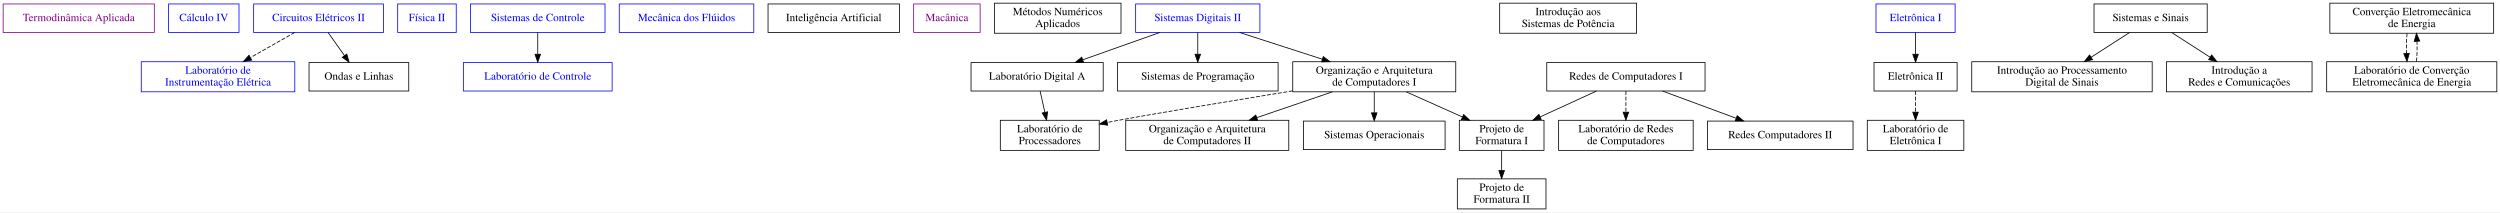
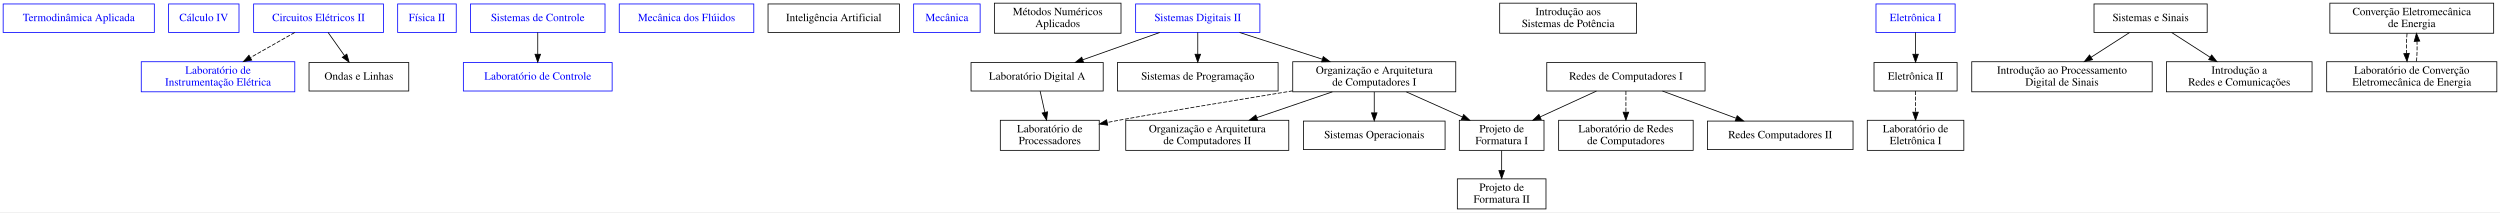
<svg xmlns="http://www.w3.org/2000/svg" width="3159pt" height="268pt" viewBox="0.00 0.00 3159.00 268.00">
  <g id="graph0" class="graph" transform="scale(1 1) rotate(0) translate(4 264)">
    <polygon fill="white" stroke="transparent" points="-4,4 -4,-264 3155,-264 3155,4 -4,4" />
    <g id="node1" class="node">
-       <polygon fill="none" stroke="purple" points="191,-259 0,-259 0,-223 191,-223 191,-259" />
-       <text text-anchor="middle" x="95.5" y="-237.3" font-family="Times,serif" font-size="14.00" fill="purple">Termodinâmica Aplicada</text>
+       <polygon fill="none" stroke="blue" points="191,-259 0,-259 0,-223 191,-223 191,-259" />
+       <text text-anchor="middle" x="95.5" y="-237.3" font-family="Times,serif" font-size="14.00" fill="blue">Termodinâmica Aplicada</text>
    </g>
    <g id="node2" class="node">
      <polygon fill="none" stroke="blue" points="298,-259 209,-259 209,-223 298,-223 298,-259" />
      <text text-anchor="middle" x="253.5" y="-237.3" font-family="Times,serif" font-size="14.00" fill="blue">Cálculo IV</text>
    </g>
    <g id="node3" class="node">
      <polygon fill="none" stroke="blue" points="480.5,-259 316.5,-259 316.5,-223 480.5,-223 480.5,-259" />
      <text text-anchor="middle" x="398.5" y="-237.3" font-family="Times,serif" font-size="14.00" fill="blue">Circuitos Elétricos II</text>
    </g>
    <g id="node4" class="node">
      <polygon fill="none" stroke="blue" points="368.5,-186 174.5,-186 174.5,-148 368.5,-148 368.5,-186" />
      <text text-anchor="middle" x="271.5" y="-170.8" font-family="Times,serif" font-size="14.00" fill="blue">Laboratório de </text>
      <text text-anchor="middle" x="271.5" y="-155.8" font-family="Times,serif" font-size="14.00" fill="blue"> Instrumentação Elétrica</text>
    </g>
    <g id="edge1" class="edge">
      <path fill="none" stroke="black" stroke-dasharray="5,2" d="M368.4,-222.94C351.79,-213.52 330.91,-201.68 312.79,-191.41" />
      <polygon fill="black" stroke="black" points="314.03,-188.09 303.6,-186.2 310.57,-194.18 314.03,-188.09" />
    </g>
    <g id="node22" class="node">
      <polygon fill="none" stroke="black" points="512.5,-185 386.5,-185 386.5,-149 512.5,-149 512.5,-185" />
      <text text-anchor="middle" x="449.5" y="-163.3" font-family="Times,serif" font-size="14.00">Ondas e Linhas</text>
    </g>
    <g id="edge9" class="edge">
      <path fill="none" stroke="black" d="M410.59,-222.94C416.78,-214.19 424.46,-203.35 431.35,-193.63" />
      <polygon fill="black" stroke="black" points="434.22,-195.62 437.15,-185.44 428.51,-191.58 434.22,-195.62" />
    </g>
    <g id="node5" class="node">
      <polygon fill="none" stroke="blue" points="572.5,-259 498.5,-259 498.5,-223 572.5,-223 572.5,-259" />
      <text text-anchor="middle" x="535.5" y="-237.3" font-family="Times,serif" font-size="14.00" fill="blue">Física II</text>
    </g>
    <g id="node6" class="node">
      <polygon fill="none" stroke="blue" points="760.5,-259 590.5,-259 590.5,-223 760.5,-223 760.5,-259" />
      <text text-anchor="middle" x="675.5" y="-237.3" font-family="Times,serif" font-size="14.00" fill="blue">Sistemas de Controle</text>
    </g>
    <g id="node21" class="node">
      <polygon fill="none" stroke="blue" points="769.5,-185 581.5,-185 581.5,-149 769.5,-149 769.5,-185" />
      <text text-anchor="middle" x="675.5" y="-163.3" font-family="Times,serif" font-size="14.00" fill="blue">Laboratório de Controle</text>
    </g>
    <g id="edge8" class="edge">
      <path fill="none" stroke="black" d="M675.5,-222.94C675.5,-214.81 675.5,-204.88 675.5,-195.7" />
      <polygon fill="black" stroke="black" points="679,-195.44 675.5,-185.44 672,-195.44 679,-195.44" />
    </g>
    <g id="node7" class="node">
      <polygon fill="none" stroke="blue" points="948.5,-259 778.5,-259 778.5,-223 948.5,-223 948.5,-259" />
      <text text-anchor="middle" x="863.5" y="-237.3" font-family="Times,serif" font-size="14.00" fill="blue">Mecânica dos Flúidos</text>
    </g>
    <g id="node8" class="node">
      <polygon fill="none" stroke="black" points="1132.5,-259 966.5,-259 966.5,-223 1132.5,-223 1132.5,-259" />
      <text text-anchor="middle" x="1049.5" y="-237.3" font-family="Times,serif" font-size="14.00">Inteligência Artificial</text>
    </g>
    <g id="node9" class="node">
-       <polygon fill="none" stroke="purple" points="1234.5,-259 1150.5,-259 1150.5,-223 1234.5,-223 1234.5,-259" />
-       <text text-anchor="middle" x="1192.5" y="-237.3" font-family="Times,serif" font-size="14.00" fill="purple">Macânica</text>
+       <polygon fill="none" stroke="blue" points="1234.5,-259 1150.5,-259 1150.5,-223 1234.5,-223 1234.5,-259" />
+       <text text-anchor="middle" x="1192.5" y="-237.3" font-family="Times,serif" font-size="14.00" fill="blue">Mecânica</text>
    </g>
    <g id="node10" class="node">
      <polygon fill="none" stroke="black" points="1412.5,-260 1252.5,-260 1252.5,-222 1412.5,-222 1412.5,-260" />
      <text text-anchor="middle" x="1332.5" y="-244.8" font-family="Times,serif" font-size="14.00">Métodos Numéricos</text>
      <text text-anchor="middle" x="1332.5" y="-229.8" font-family="Times,serif" font-size="14.00"> Aplicados</text>
    </g>
    <g id="node11" class="node">
      <polygon fill="none" stroke="blue" points="1588,-259 1431,-259 1431,-223 1588,-223 1588,-259" />
      <text text-anchor="middle" x="1509.5" y="-237.3" font-family="Times,serif" font-size="14.00" fill="blue">Sistemas Digitais II</text>
    </g>
    <g id="node13" class="node">
      <polygon fill="none" stroke="black" points="1835.5,-186 1629.5,-186 1629.5,-148 1835.5,-148 1835.5,-186" />
      <text text-anchor="middle" x="1732.5" y="-170.8" font-family="Times,serif" font-size="14.00">Organização e Arquitetura</text>
      <text text-anchor="middle" x="1732.5" y="-155.8" font-family="Times,serif" font-size="14.00"> de Computadores I</text>
    </g>
    <g id="edge2" class="edge">
      <path fill="none" stroke="black" d="M1562.35,-222.94C1593.65,-212.83 1633.57,-199.94 1666.87,-189.19" />
      <polygon fill="black" stroke="black" points="1668.09,-192.48 1676.53,-186.07 1665.94,-185.81 1668.09,-192.48" />
    </g>
    <g id="node14" class="node">
      <polygon fill="none" stroke="black" points="1390,-185 1223,-185 1223,-149 1390,-149 1390,-185" />
      <text text-anchor="middle" x="1306.5" y="-163.3" font-family="Times,serif" font-size="14.00">Laboratório Digital A</text>
    </g>
    <g id="edge3" class="edge">
      <path fill="none" stroke="black" d="M1461.39,-222.94C1432.3,-212.62 1395.02,-199.4 1364.33,-188.51" />
      <polygon fill="black" stroke="black" points="1365.21,-185.11 1354.61,-185.07 1362.87,-191.71 1365.21,-185.11" />
    </g>
    <g id="node27" class="node">
      <polygon fill="none" stroke="black" points="1611,-185 1408,-185 1408,-149 1611,-149 1611,-185" />
      <text text-anchor="middle" x="1509.5" y="-163.3" font-family="Times,serif" font-size="14.00">Sistemas de Programação</text>
    </g>
    <g id="edge14" class="edge">
      <path fill="none" stroke="black" d="M1509.5,-222.94C1509.5,-214.81 1509.5,-204.88 1509.5,-195.7" />
      <polygon fill="black" stroke="black" points="1513,-195.44 1509.5,-185.44 1506,-195.44 1513,-195.44" />
    </g>
    <g id="node12" class="node">
      <polygon fill="none" stroke="black" points="2064,-260 1891,-260 1891,-222 2064,-222 2064,-260" />
      <text text-anchor="middle" x="1977.5" y="-244.8" font-family="Times,serif" font-size="14.00">Introdução aos</text>
      <text text-anchor="middle" x="1977.5" y="-229.8" font-family="Times,serif" font-size="14.00"> Sistemas de Potência</text>
    </g>
    <g id="node25" class="node">
      <polygon fill="none" stroke="black" points="1624.5,-112 1418.5,-112 1418.5,-74 1624.5,-74 1624.5,-112" />
      <text text-anchor="middle" x="1521.5" y="-96.8" font-family="Times,serif" font-size="14.00">Organização e Arquitetura</text>
      <text text-anchor="middle" x="1521.5" y="-81.8" font-family="Times,serif" font-size="14.00"> de Computadores II</text>
    </g>
    <g id="edge12" class="edge">
      <path fill="none" stroke="black" d="M1679.53,-147.92C1650.56,-138.04 1614.49,-125.73 1584.13,-115.37" />
      <polygon fill="black" stroke="black" points="1585.09,-112 1574.49,-112.08 1582.83,-118.63 1585.09,-112" />
    </g>
    <g id="node26" class="node">
      <polygon fill="none" stroke="black" points="1822,-111 1643,-111 1643,-75 1822,-75 1822,-111" />
      <text text-anchor="middle" x="1732.5" y="-89.3" font-family="Times,serif" font-size="14.00">Sistemas Operacionais</text>
    </g>
    <g id="edge13" class="edge">
      <path fill="none" stroke="black" d="M1732.5,-147.83C1732.5,-139.89 1732.5,-130.41 1732.5,-121.63" />
      <polygon fill="black" stroke="black" points="1736,-121.42 1732.5,-111.42 1729,-121.42 1736,-121.42" />
    </g>
    <g id="node28" class="node">
      <polygon fill="none" stroke="black" points="1385,-112 1260,-112 1260,-74 1385,-74 1385,-112" />
      <text text-anchor="middle" x="1322.5" y="-96.8" font-family="Times,serif" font-size="14.00">Laboratório de</text>
      <text text-anchor="middle" x="1322.5" y="-81.8" font-family="Times,serif" font-size="14.00"> Processadores</text>
    </g>
    <g id="edge16" class="edge">
      <path fill="none" stroke="black" stroke-dasharray="5,2" d="M1629.43,-149.21C1551.32,-136.4 1450.65,-119.69 1409.5,-112 1404.82,-111.12 1400,-110.2 1395.15,-109.25" />
      <polygon fill="black" stroke="black" points="1395.66,-105.78 1385.17,-107.27 1394.3,-112.65 1395.66,-105.78" />
    </g>
    <g id="node31" class="node">
      <polygon fill="none" stroke="black" points="1947,-112 1840,-112 1840,-74 1947,-74 1947,-112" />
      <text text-anchor="middle" x="1893.5" y="-96.8" font-family="Times,serif" font-size="14.00">Projeto de</text>
      <text text-anchor="middle" x="1893.5" y="-81.8" font-family="Times,serif" font-size="14.00"> Formatura I</text>
    </g>
    <g id="edge18" class="edge">
      <path fill="none" stroke="black" d="M1773.13,-147.83C1794.66,-138.2 1821.28,-126.29 1844.02,-116.13" />
      <polygon fill="black" stroke="black" points="1845.47,-119.32 1853.17,-112.04 1842.61,-112.93 1845.47,-119.32" />
    </g>
    <g id="edge15" class="edge">
      <path fill="none" stroke="black" d="M1310.29,-148.94C1312.08,-140.9 1314.25,-131.1 1316.27,-122.02" />
      <polygon fill="black" stroke="black" points="1319.7,-122.72 1318.46,-112.2 1312.87,-121.2 1319.7,-122.72" />
    </g>
    <g id="node15" class="node">
      <polygon fill="none" stroke="blue" points="2466.5,-259 2366.5,-259 2366.5,-223 2466.5,-223 2466.5,-259" />
      <text text-anchor="middle" x="2416.5" y="-237.3" font-family="Times,serif" font-size="14.00" fill="blue">Eletrônica I</text>
    </g>
    <g id="node19" class="node">
      <polygon fill="none" stroke="black" points="2469,-185 2364,-185 2364,-149 2469,-149 2469,-185" />
      <text text-anchor="middle" x="2416.5" y="-163.3" font-family="Times,serif" font-size="14.00">Eletrônica II</text>
    </g>
    <g id="edge6" class="edge">
      <path fill="none" stroke="black" d="M2416.5,-222.94C2416.5,-214.81 2416.5,-204.88 2416.5,-195.7" />
      <polygon fill="black" stroke="black" points="2420,-195.44 2416.5,-185.44 2413,-195.44 2420,-195.44" />
    </g>
    <g id="node16" class="node">
      <polygon fill="none" stroke="black" points="2785,-259 2642,-259 2642,-223 2785,-223 2785,-259" />
      <text text-anchor="middle" x="2713.5" y="-237.3" font-family="Times,serif" font-size="14.00">Sistemas e Sinais</text>
    </g>
    <g id="node23" class="node">
      <polygon fill="none" stroke="black" points="2715.5,-186 2487.5,-186 2487.5,-148 2715.5,-148 2715.5,-186" />
      <text text-anchor="middle" x="2601.5" y="-170.8" font-family="Times,serif" font-size="14.00">Introdução ao Processamento</text>
      <text text-anchor="middle" x="2601.5" y="-155.8" font-family="Times,serif" font-size="14.00"> Digital de Sinais</text>
    </g>
    <g id="edge10" class="edge">
      <path fill="none" stroke="black" d="M2686.96,-222.94C2672.44,-213.6 2654.23,-201.9 2638.35,-191.69" />
      <polygon fill="black" stroke="black" points="2640.11,-188.66 2629.81,-186.2 2636.33,-194.55 2640.11,-188.66" />
    </g>
    <g id="node24" class="node">
      <polygon fill="none" stroke="black" points="2917.5,-186 2733.5,-186 2733.5,-148 2917.5,-148 2917.5,-186" />
      <text text-anchor="middle" x="2825.5" y="-170.8" font-family="Times,serif" font-size="14.00">Introdução a</text>
      <text text-anchor="middle" x="2825.5" y="-155.8" font-family="Times,serif" font-size="14.00"> Redes e Comunicações</text>
    </g>
    <g id="edge11" class="edge">
      <path fill="none" stroke="black" d="M2740.04,-222.94C2754.56,-213.6 2772.77,-201.9 2788.65,-191.69" />
      <polygon fill="black" stroke="black" points="2790.67,-194.55 2797.19,-186.2 2786.89,-188.66 2790.67,-194.55" />
    </g>
    <g id="node17" class="node">
      <polygon fill="none" stroke="black" points="3147,-260 2940,-260 2940,-222 3147,-222 3147,-260" />
      <text text-anchor="middle" x="3043.5" y="-244.8" font-family="Times,serif" font-size="14.00">Converção Eletromecânica</text>
      <text text-anchor="middle" x="3043.5" y="-229.8" font-family="Times,serif" font-size="14.00"> de Energia</text>
    </g>
    <g id="node18" class="node">
      <polygon fill="none" stroke="black" points="3151,-186 2936,-186 2936,-148 3151,-148 3151,-186" />
      <text text-anchor="middle" x="3043.5" y="-170.8" font-family="Times,serif" font-size="14.00">Laboratório de Converção</text>
      <text text-anchor="middle" x="3043.5" y="-155.8" font-family="Times,serif" font-size="14.00"> Eletromecânica de Energia</text>
    </g>
    <g id="edge5" class="edge">
      <path fill="none" stroke="black" stroke-dasharray="5,2" d="M3037.55,-221.83C3036.8,-214.13 3036.58,-204.97 3036.88,-196.42" />
      <polygon fill="black" stroke="black" points="3040.38,-196.62 3037.52,-186.41 3033.39,-196.17 3040.38,-196.62" />
    </g>
    <g id="edge4" class="edge">
      <path fill="none" stroke="black" stroke-dasharray="5,2" d="M3049.48,-186.41C3050.21,-194.06 3050.42,-203.11 3050.12,-211.57" />
      <polygon fill="black" stroke="black" points="3046.6,-211.63 3049.45,-221.83 3053.59,-212.08 3046.6,-211.63" />
    </g>
    <g id="node20" class="node">
      <polygon fill="none" stroke="black" points="2477.5,-112 2355.5,-112 2355.5,-74 2477.5,-74 2477.5,-112" />
      <text text-anchor="middle" x="2416.5" y="-96.8" font-family="Times,serif" font-size="14.00">Laboratório de</text>
      <text text-anchor="middle" x="2416.5" y="-81.8" font-family="Times,serif" font-size="14.00"> Eletrônica I</text>
    </g>
    <g id="edge7" class="edge">
      <path fill="none" stroke="black" stroke-dasharray="5,2" d="M2416.5,-148.94C2416.5,-140.99 2416.5,-131.31 2416.5,-122.31" />
      <polygon fill="black" stroke="black" points="2420,-122.2 2416.5,-112.2 2413,-122.2 2420,-122.2" />
    </g>
    <g id="node29" class="node">
      <polygon fill="none" stroke="black" points="2150.5,-185 1950.5,-185 1950.5,-149 2150.5,-149 2150.5,-185" />
      <text text-anchor="middle" x="2050.5" y="-163.3" font-family="Times,serif" font-size="14.00">Redes de Computadores I</text>
    </g>
    <g id="node30" class="node">
      <polygon fill="none" stroke="black" points="2135.5,-112 1965.5,-112 1965.5,-74 2135.5,-74 2135.5,-112" />
      <text text-anchor="middle" x="2050.5" y="-96.8" font-family="Times,serif" font-size="14.00">Laboratório de Redes</text>
      <text text-anchor="middle" x="2050.5" y="-81.8" font-family="Times,serif" font-size="14.00"> de Computadores</text>
    </g>
    <g id="edge17" class="edge">
      <path fill="none" stroke="black" stroke-dasharray="5,2" d="M2050.5,-148.94C2050.5,-140.99 2050.5,-131.31 2050.5,-122.31" />
      <polygon fill="black" stroke="black" points="2054,-122.2 2050.5,-112.2 2047,-122.2 2054,-122.2" />
    </g>
    <g id="edge19" class="edge">
      <path fill="none" stroke="black" d="M2013.29,-148.94C1992.01,-139.18 1965.08,-126.82 1942.14,-116.3" />
      <polygon fill="black" stroke="black" points="1943.46,-113.06 1932.91,-112.07 1940.54,-119.42 1943.46,-113.06" />
    </g>
    <g id="node32" class="node">
      <polygon fill="none" stroke="black" points="2337.5,-111 2153.5,-111 2153.5,-75 2337.5,-75 2337.5,-111" />
      <text text-anchor="middle" x="2245.5" y="-89.3" font-family="Times,serif" font-size="14.00">Redes Computadores II</text>
    </g>
    <g id="edge20" class="edge">
      <path fill="none" stroke="black" d="M2096.71,-148.94C2124.54,-138.66 2160.16,-125.51 2189.57,-114.65" />
      <polygon fill="black" stroke="black" points="2191.11,-117.81 2199.28,-111.07 2188.69,-111.25 2191.11,-117.81" />
    </g>
    <g id="node33" class="node">
      <polygon fill="none" stroke="black" points="1949.5,-38 1837.5,-38 1837.5,0 1949.5,0 1949.5,-38" />
      <text text-anchor="middle" x="1893.5" y="-22.8" font-family="Times,serif" font-size="14.00">Projeto de</text>
      <text text-anchor="middle" x="1893.5" y="-7.8" font-family="Times,serif" font-size="14.00"> Formatura II</text>
    </g>
    <g id="edge21" class="edge">
      <path fill="none" stroke="black" d="M1893.5,-73.83C1893.5,-66.13 1893.5,-56.97 1893.5,-48.42" />
      <polygon fill="black" stroke="black" points="1897,-48.41 1893.5,-38.41 1890,-48.41 1897,-48.41" />
    </g>
  </g>
</svg>
